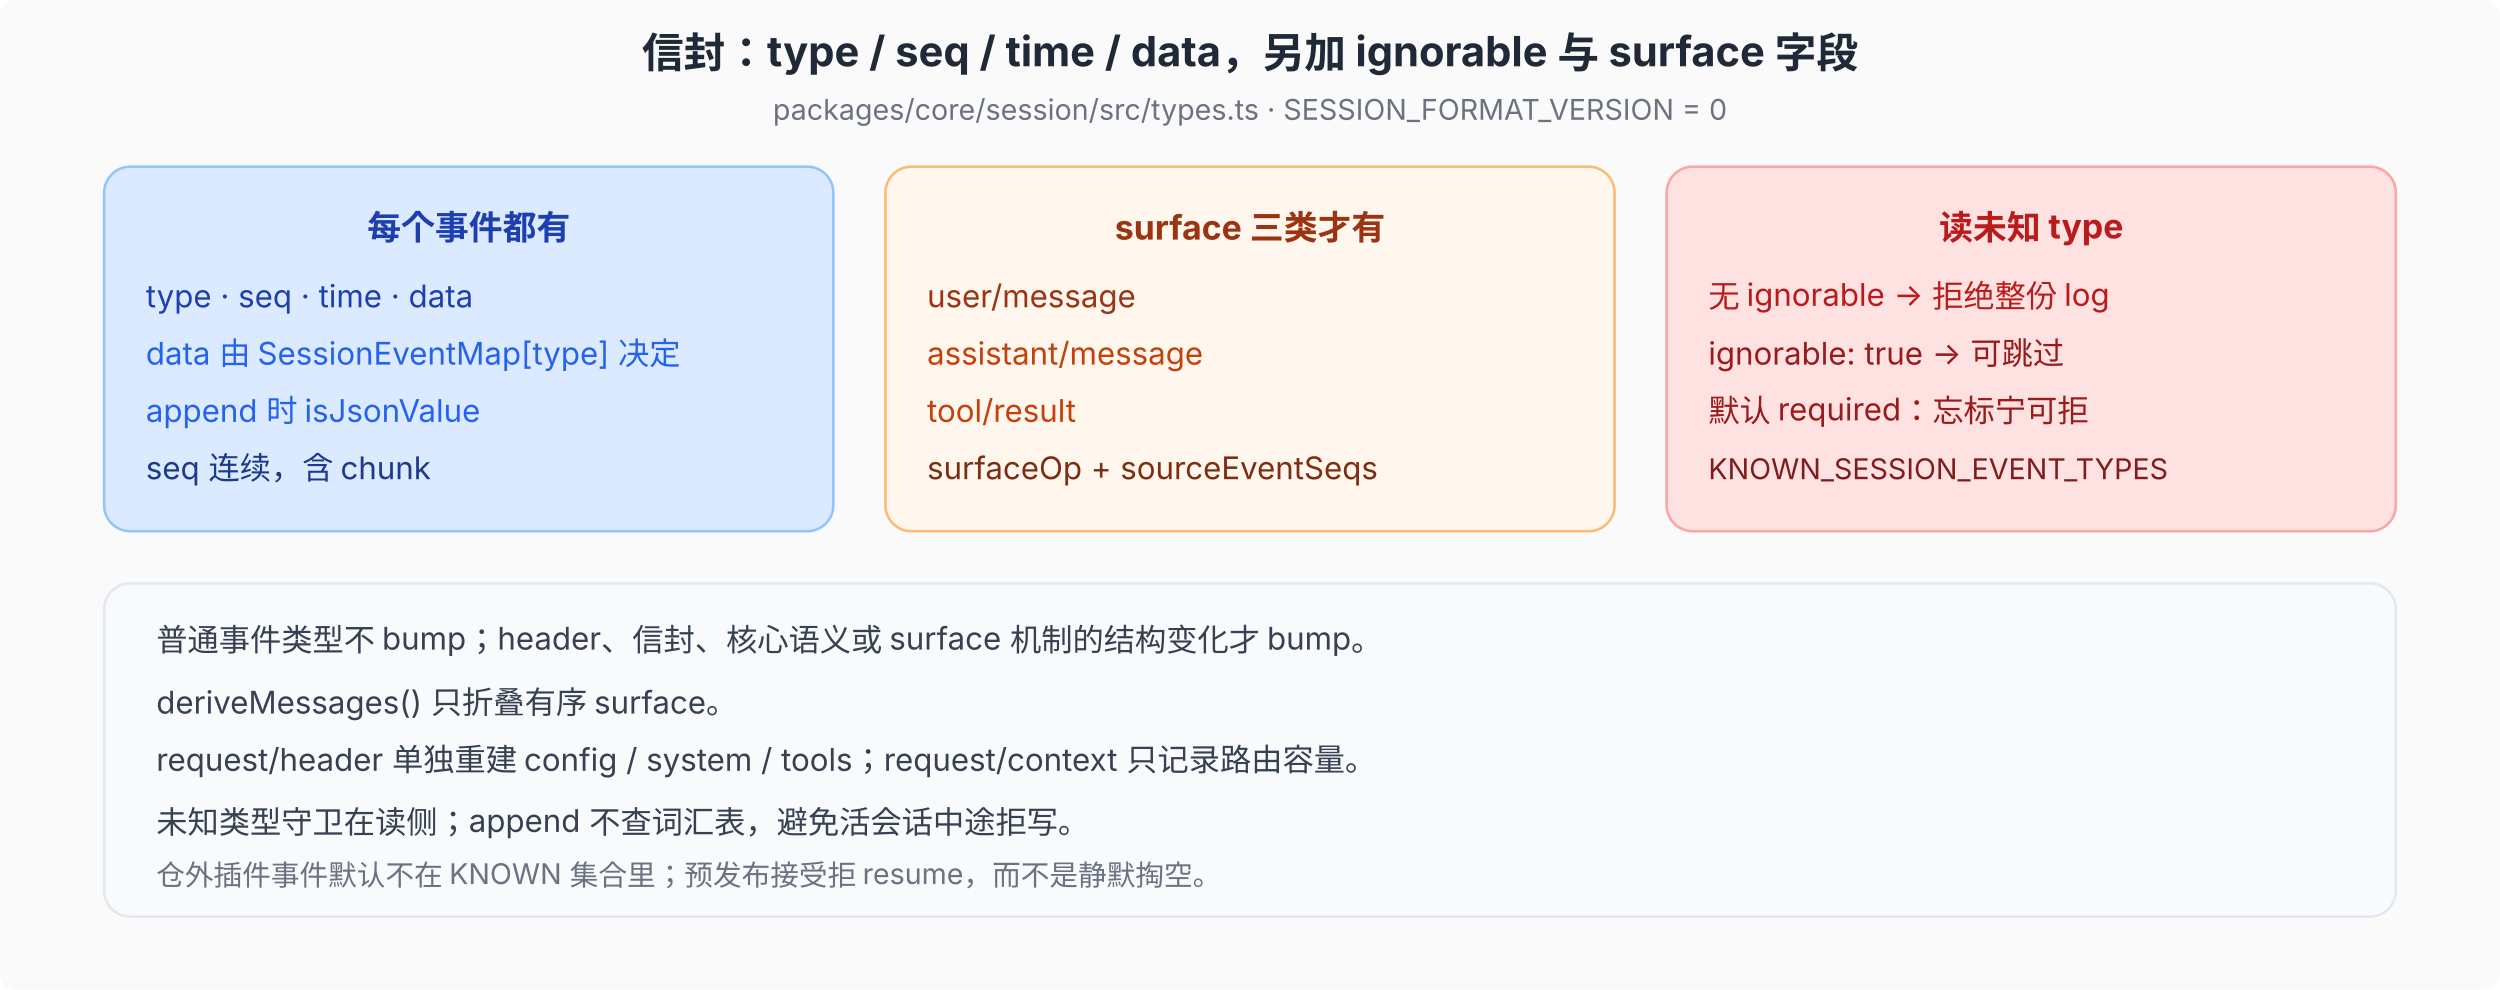
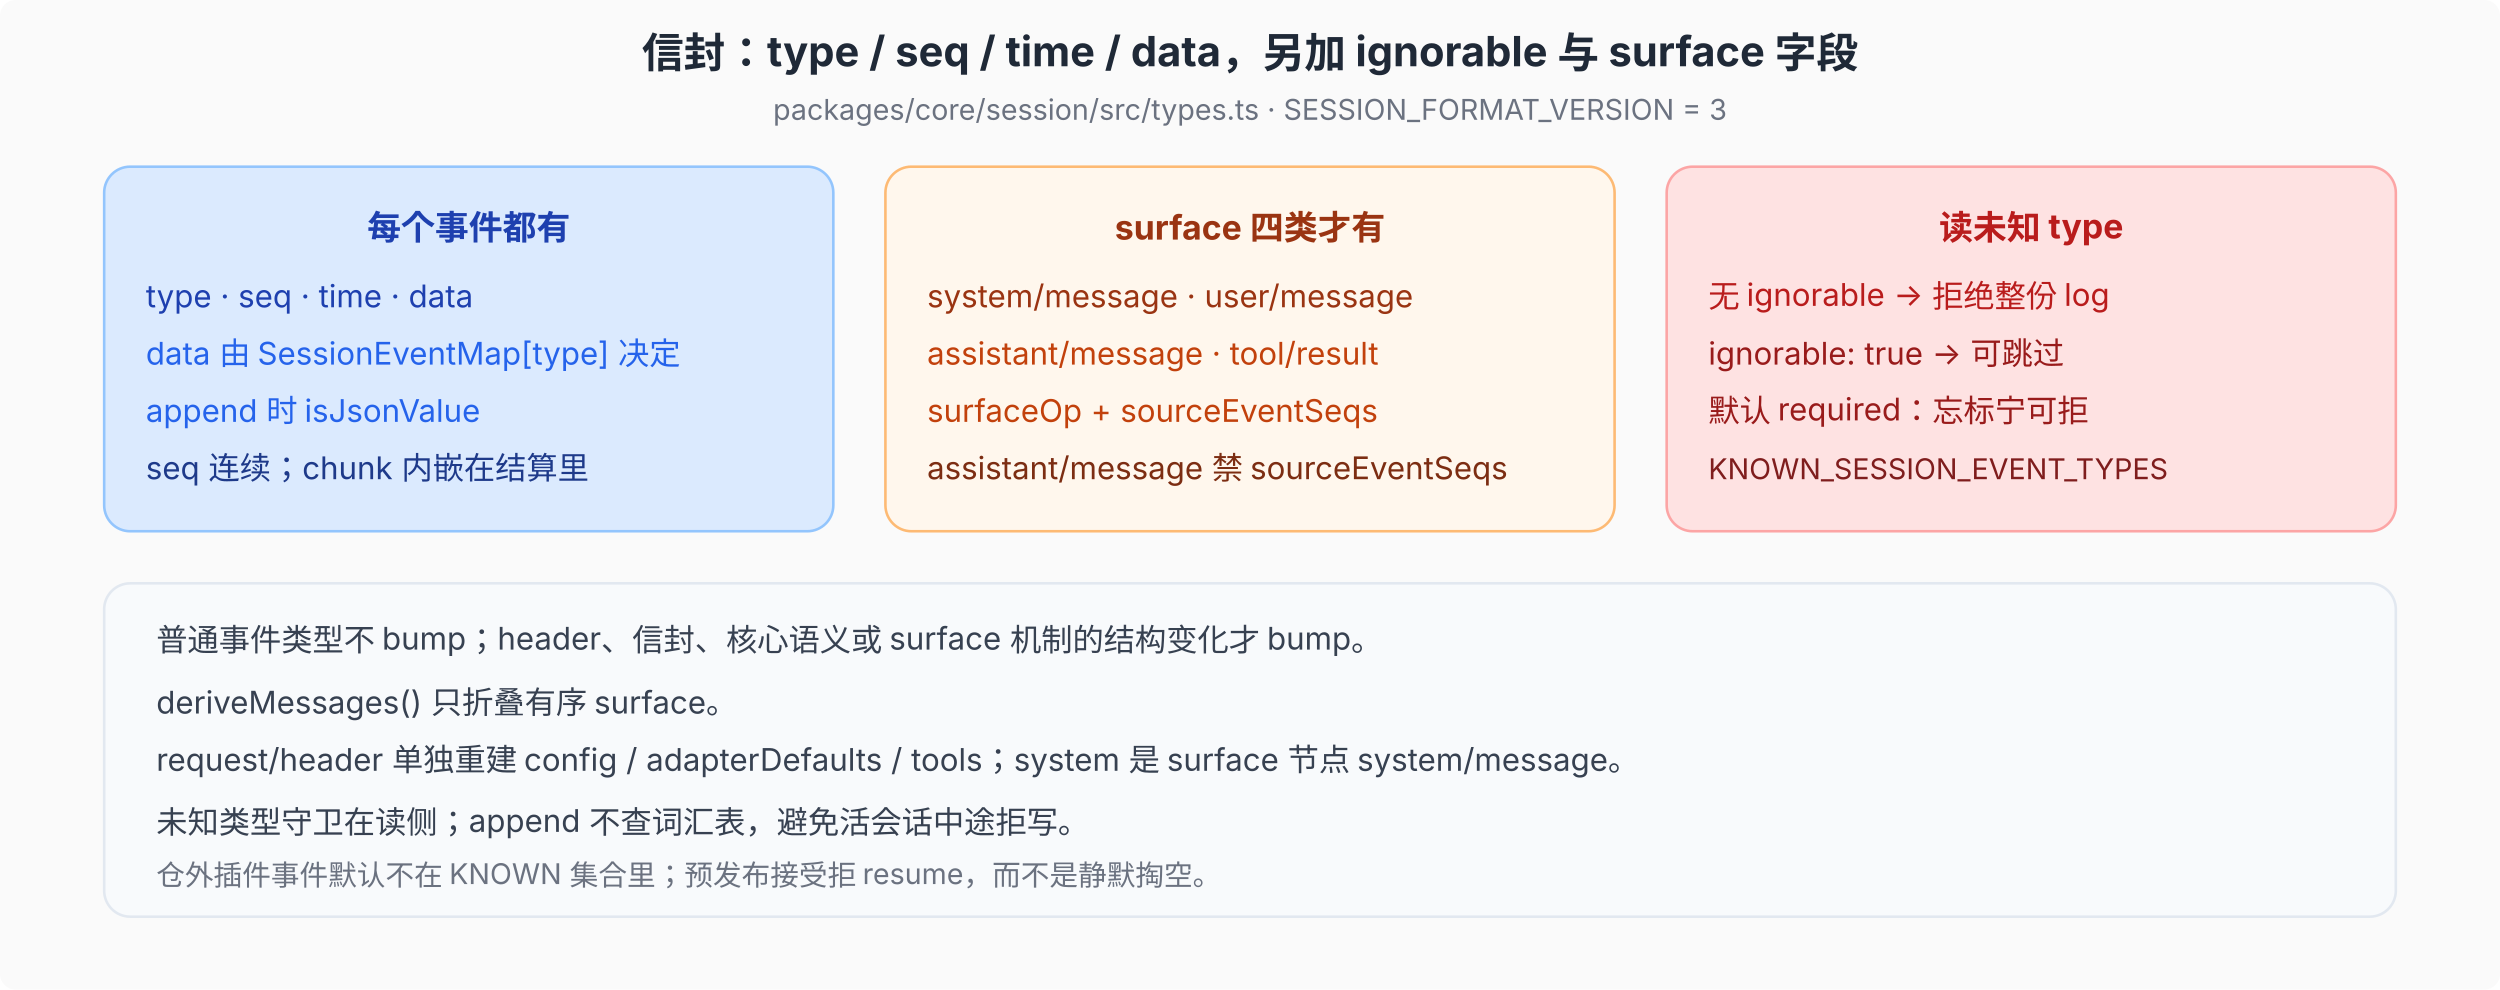
<svg xmlns="http://www.w3.org/2000/svg" viewBox="0 0 960 380" font-family="system-ui, -apple-system, 'PingFang SC', 'Noto Sans SC', sans-serif" font-size="12">
  <defs>
    <marker id="arr" markerWidth="8" markerHeight="6" refX="8" refY="3" orient="auto">
      <path d="M0,0 L8,3 L0,6 Z" fill="#4b5563" />
    </marker>
  </defs>
  <rect width="960" height="380" fill="#fafafa" rx="6" />
  <text x="480" y="26" text-anchor="middle" font-size="16" font-weight="700" fill="#1f2937">信封：type / seq / time / data，另加 ignorable 与 surface 字段</text>
-   <text x="480" y="46" text-anchor="middle" font-size="11" fill="#6b7280">packages/core/session/src/types.ts · SESSION_FORMAT_VERSION = 0</text>
+   <text x="480" y="46" text-anchor="middle" font-size="11" fill="#6b7280">packages/core/session/src/types.ts · SESSION_FORMAT_VERSION = 3</text>
  <rect x="40" y="64" width="280" height="140" rx="10" fill="#dbeafe" stroke="#93c5fd" />
  <text x="180" y="92" text-anchor="middle" font-size="13" font-weight="700" fill="#1e40af">每个事件都有</text>
  <text x="56" y="118" font-size="12" fill="#1e40af">type · seq · time · data</text>
  <text x="56" y="140" font-size="12" fill="#2563eb">data 由 SessionEventMap[type] 决定</text>
  <text x="56" y="162" font-size="12" fill="#2563eb">append 时 isJsonValue</text>
-   <text x="56" y="184" font-size="12" fill="#1e3a8a">seq 连续，含 chunk</text>
+   <text x="56" y="184" font-size="12" fill="#1e3a8a">seq 连续；chunk 内嵌在结算里</text>
  <rect x="340" y="64" width="280" height="140" rx="10" fill="#fff7ed" stroke="#fdba74" />
-   <text x="480" y="92" text-anchor="middle" font-size="13" font-weight="700" fill="#9a3412">surface 三类才有</text>
-   <text x="356" y="118" font-size="12" fill="#9a3412">user/message</text>
-   <text x="356" y="140" font-size="12" fill="#c2410c">assistant/message</text>
-   <text x="356" y="162" font-size="12" fill="#c2410c">tool/result</text>
-   <text x="356" y="184" font-size="12" fill="#7c2d12">surfaceOp + sourceEventSeqs</text>
+   <text x="480" y="92" text-anchor="middle" font-size="13" font-weight="700" fill="#9a3412">surface 四类才有</text>
+   <text x="356" y="118" font-size="12" fill="#9a3412">system/message · user/message</text>
+   <text x="356" y="140" font-size="12" fill="#c2410c">assistant/message · tool/result</text>
+   <text x="356" y="162" font-size="12" fill="#c2410c">surfaceOp + sourceEventSeqs</text>
+   <text x="356" y="184" font-size="12" fill="#7c2d12">assistant/message 禁 sourceEventSeqs</text>
  <rect x="640" y="64" width="280" height="140" rx="10" fill="#fee2e2" stroke="#fca5a5" />
  <text x="780" y="92" text-anchor="middle" font-size="13" font-weight="700" fill="#b91c1c">读未知 type</text>
  <text x="656" y="118" font-size="12" fill="#b91c1c">无 ignorable → 拒绝整份 log</text>
  <text x="656" y="140" font-size="12" fill="#991b1b">ignorable: true → 可跳过</text>
  <text x="656" y="162" font-size="12" fill="#991b1b">默认 required：忘标宁可拒</text>
  <text x="656" y="184" font-size="11" fill="#7f1d1d">KNOWN_SESSION_EVENT_TYPES</text>
  <rect x="40" y="224" width="880" height="128" rx="10" fill="#f8fafc" stroke="#e2e8f0" />
  <text x="60" y="250" font-size="12" fill="#374151">普通事件类型不 bump；header、信封、核心语义或 surface 机制的结构变化才 bump。</text>
  <text x="60" y="274" font-size="12" fill="#374151">deriveMessages() 只折叠有序 surface。</text>
-   <text x="60" y="296" font-size="12" fill="#374151">request/header 单独重建 config / system / tools；request/context 只记录路由容量。</text>
+   <text x="60" y="296" font-size="12" fill="#374151">request/header 单独重建 config / adapterDefaults / tools；system 是 surface 节点 system/message。</text>
  <text x="60" y="320" font-size="12" fill="#374151">未知类型守卫在读侧；append 不查词汇表，避免活会话中途拒写。</text>
  <text x="60" y="340" font-size="11" fill="#6b7280">仓外插件事件默认不在 KNOWN 集合里；预发布接受拒 resume，而不是静默掏空。</text>
</svg>
